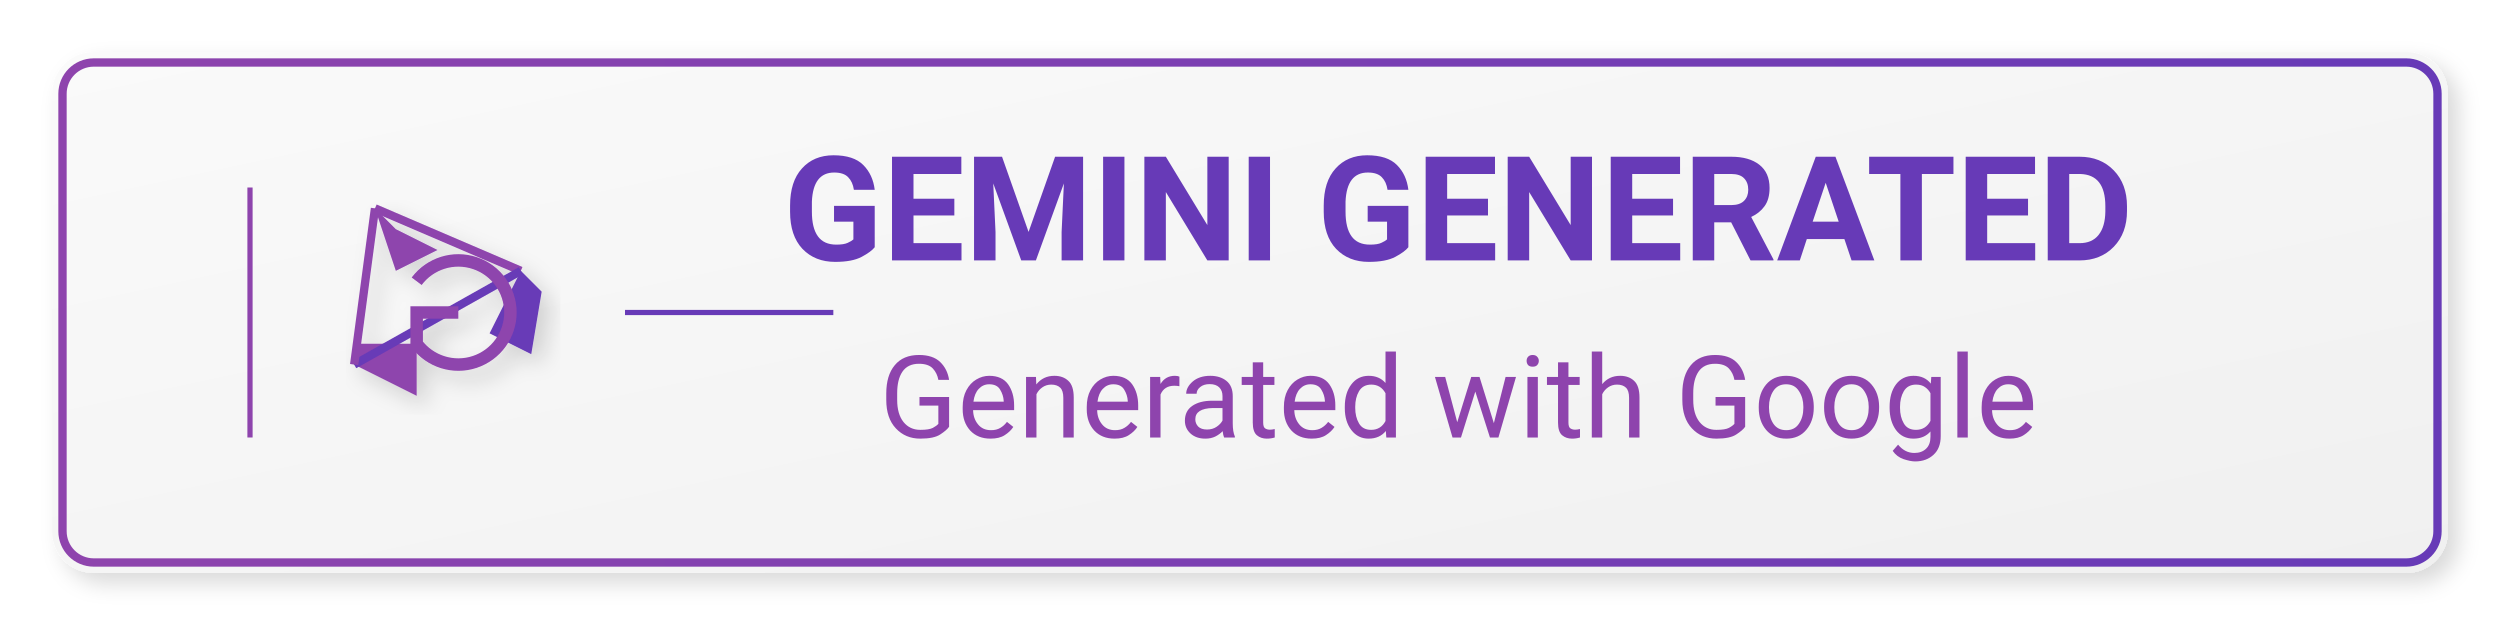
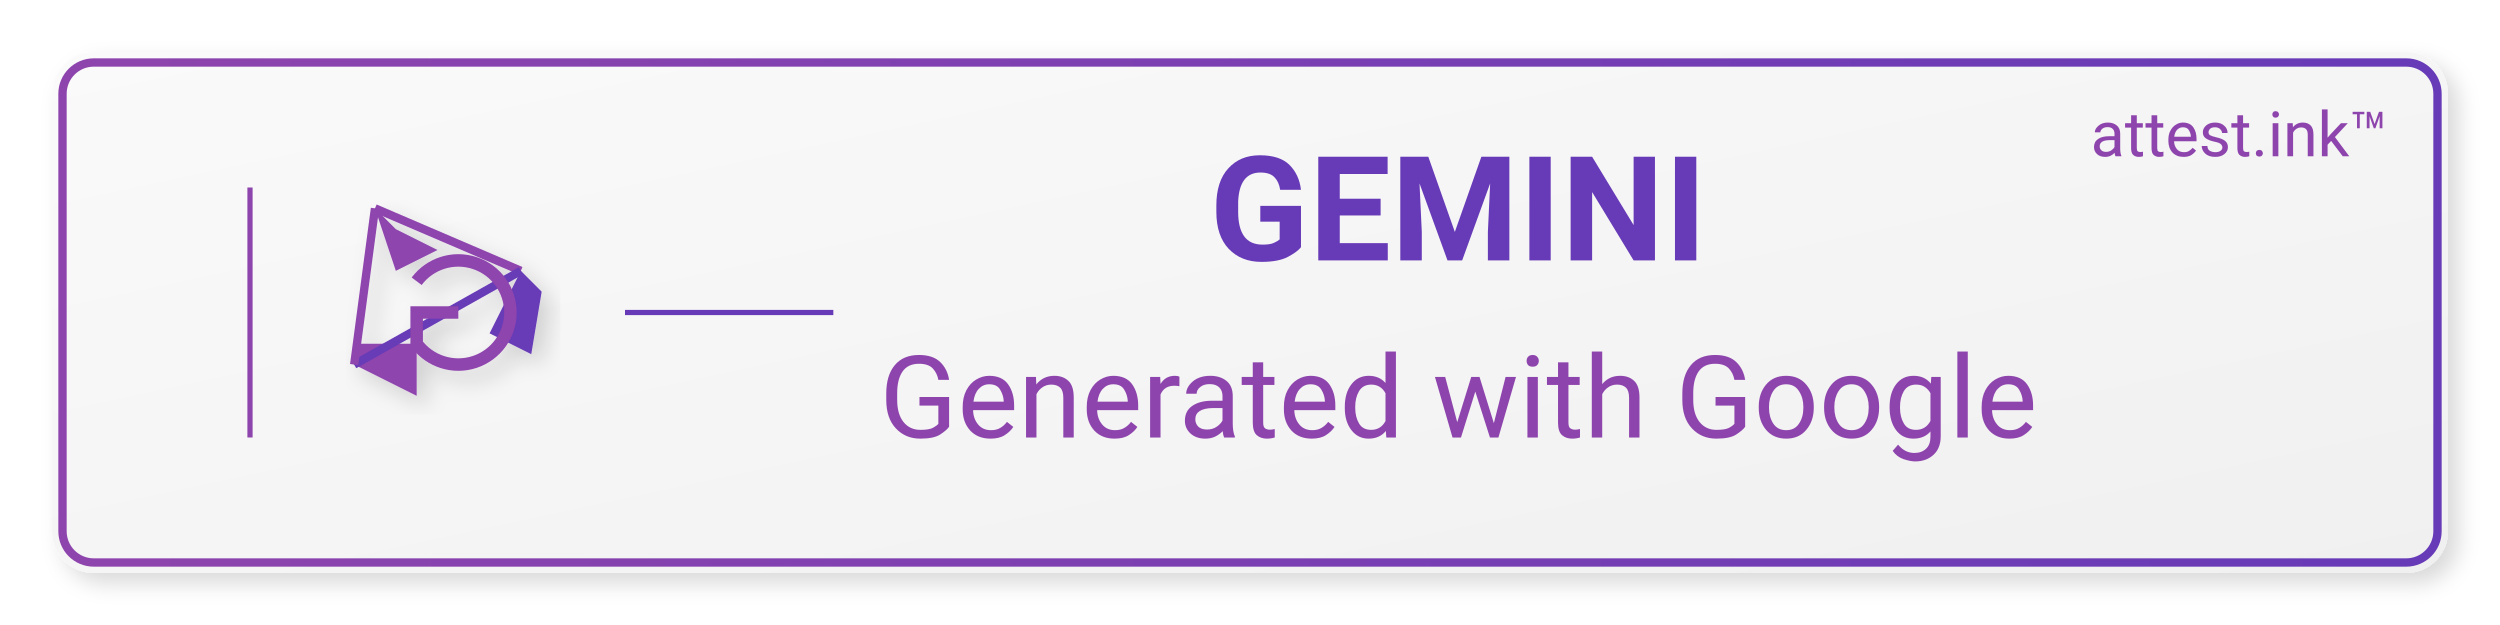
<svg xmlns="http://www.w3.org/2000/svg" viewBox="0 0 240 60">
  <defs>
    <linearGradient id="geminiBg" x1="0%" y1="0%" x2="100%" y2="100%">
      <stop offset="0%" stop-color="#fafafa" />
      <stop offset="100%" stop-color="#f0f0f0" />
    </linearGradient>
    <linearGradient id="geminiAccent" x1="0%" y1="0%" x2="100%" y2="0%">
      <stop offset="0%" stop-color="#8e44ad" />
      <stop offset="100%" stop-color="#673ab7" />
    </linearGradient>
    <filter id="geminiShadow" x="-10%" y="-10%" width="120%" height="120%">
      <feGaussianBlur in="SourceAlpha" stdDeviation="1" result="blur" />
      <feOffset dx="1" dy="1" result="offsetBlur" />
      <feFlood flood-color="rgba(0,0,0,0.15)" result="shadowColor" />
      <feComposite in="shadowColor" in2="offsetBlur" operator="in" result="shadowBlur" />
      <feBlend in="SourceGraphic" in2="shadowBlur" mode="normal" />
    </filter>
  </defs>
  <rect x="5" y="5" width="230" height="50" rx="4" ry="4" fill="url(#geminiBg)" filter="url(#geminiShadow)">
    <animate attributeName="opacity" values="0.97;1;0.97" dur="3s" repeatCount="indefinite" />
  </rect>
  <rect x="6" y="6" width="228" height="48" rx="3" ry="3" fill="none" stroke="url(#geminiAccent)" stroke-width="0.8" />
  <g transform="translate(42, 30)" filter="url(#geminiShadow)">
    <g>
      <animateTransform attributeName="transform" type="rotate" values="0;5;0;-5;0" dur="6s" repeatCount="indefinite" />
      <path d="M-6,-10 L-4,-4 L0,-6 L-4,-8 Z" fill="#8e44ad">
        <animate attributeName="opacity" values="0.9;1;0.9" dur="3s" repeatCount="indefinite" />
      </path>
      <path d="M8,-4 L5,2 L9,4 L10,-2 Z" fill="#673ab7">
        <animate attributeName="opacity" values="0.9;1;0.9" dur="3s" repeatCount="indefinite" begin="1s" />
      </path>
      <path d="M-8,5 L-2,8 L-2,3 L-8,3 Z" fill="#8e44ad">
        <animate attributeName="opacity" values="0.9;1;0.9" dur="3s" repeatCount="indefinite" begin="2s" />
      </path>
    </g>
    <g>
      <line x1="-6" y1="-10" x2="8" y2="-4" stroke="#8e44ad" stroke-width="0.8">
        <animate attributeName="opacity" values="0.3;0.8;0.3" dur="4s" repeatCount="indefinite" />
      </line>
      <line x1="8" y1="-4" x2="-8" y2="5" stroke="#673ab7" stroke-width="0.8">
        <animate attributeName="opacity" values="0.3;0.8;0.3" dur="4s" repeatCount="indefinite" begin="1s" />
      </line>
      <line x1="-8" y1="5" x2="-6" y2="-10" stroke="#8e44ad" stroke-width="0.8">
        <animate attributeName="opacity" values="0.3;0.8;0.3" dur="4s" repeatCount="indefinite" begin="2s" />
      </line>
    </g>
    <circle cx="0" cy="0" r="5" fill="none" stroke="#673ab7" stroke-width="0.5" opacity="0">
      <animate attributeName="r" values="5;12" dur="3s" repeatCount="indefinite" />
      <animate attributeName="opacity" values="0.6;0" dur="3s" repeatCount="indefinite" />
    </circle>
    <path d="M-2,-3 A5,5 0 1,1 -2,3 L-2,0 L2,0" fill="none" stroke="#8e44ad" stroke-width="1.2">
      <animate attributeName="stroke-width" values="1.2;1.5;1.2" dur="3s" repeatCount="indefinite" />
    </path>
  </g>
  <g transform="translate(140, 30)" text-anchor="middle">
-     <text x="0" y="-5" font-family="'Product Sans', 'Google Sans', Roboto, sans-serif" font-size="14" fill="#673ab7" font-weight="600">GEMINI GENERATED</text>
+     <text x="0" y="-5" font-family="'Product Sans', 'Google Sans', Roboto, sans-serif" font-size="14" fill="#673ab7" font-weight="600">GEMINI</text>
    <text x="0" y="12" font-family="'Product Sans', 'Google Sans', Roboto, sans-serif" font-size="11" fill="#8e44ad">Generated with Google</text>
+     <text x="75" y="-15" font-family="'Segoe UI', Roboto, sans-serif" font-size="6" fill="#8e44ad">attest.ink™</text>
  </g>
  <line x1="24" y1="18" x2="24" y2="42" stroke="#8e44ad" stroke-width="0.5" />
  <line x1="60" y1="30" x2="80" y2="30" stroke="#673ab7" stroke-width="0.5" />
</svg>
